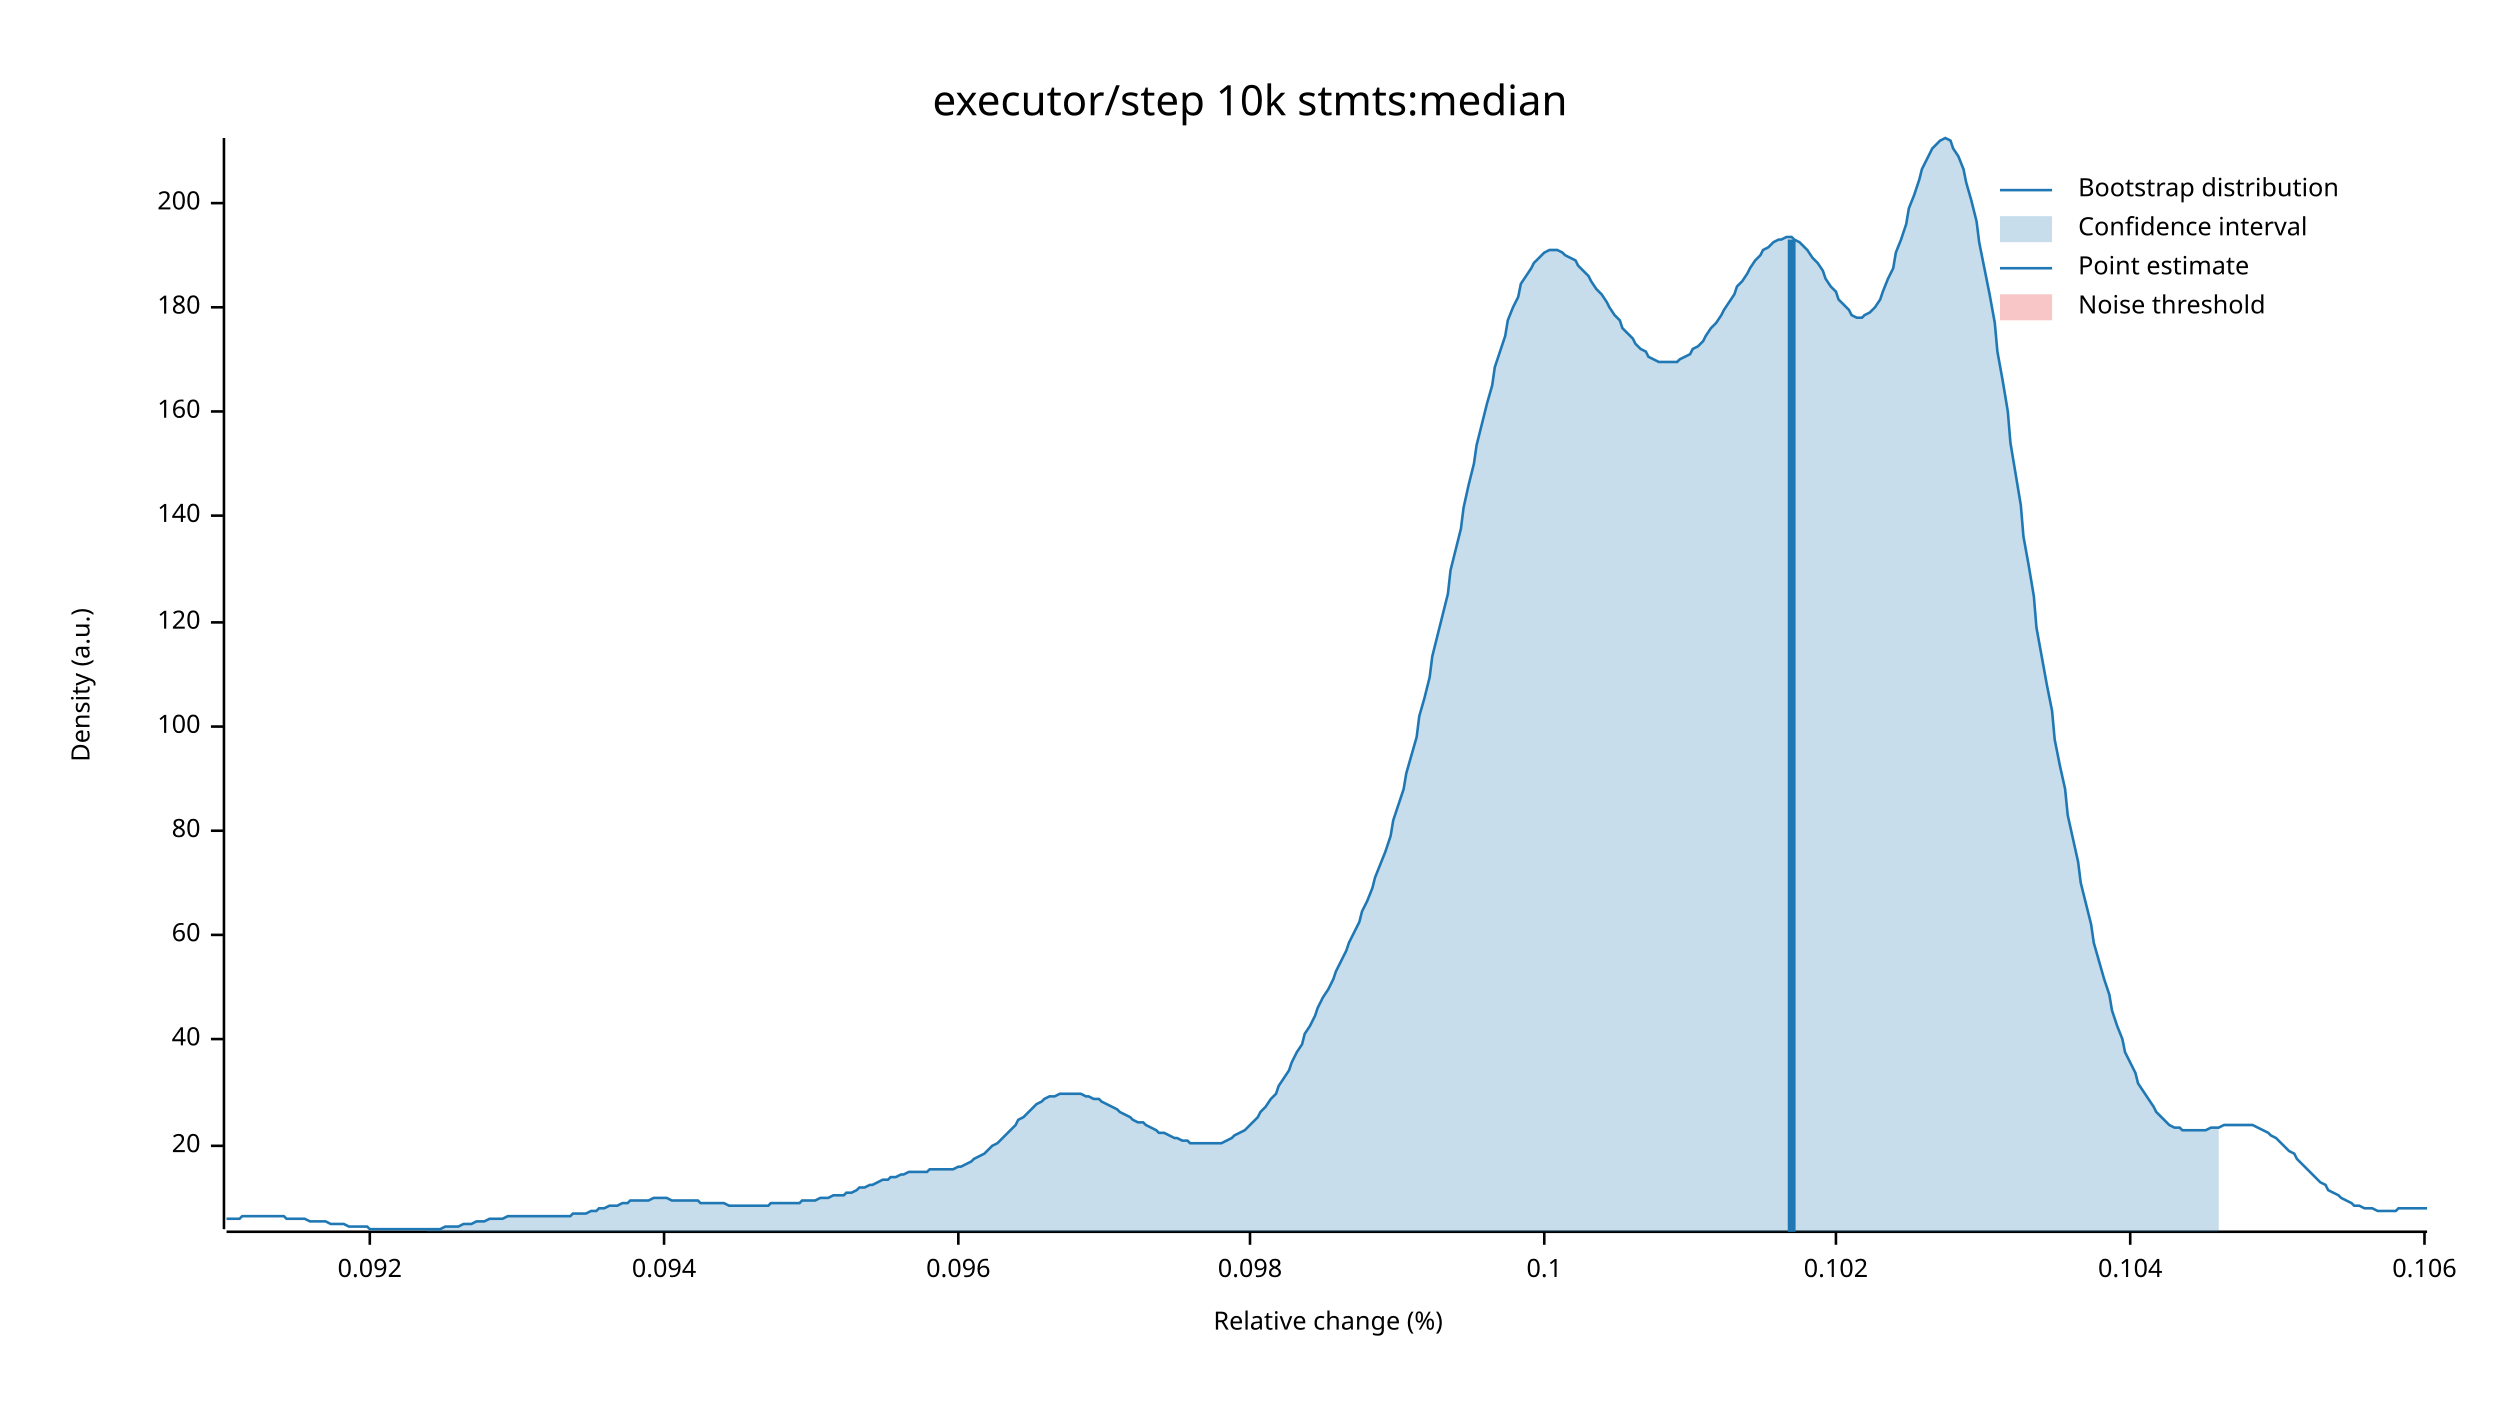
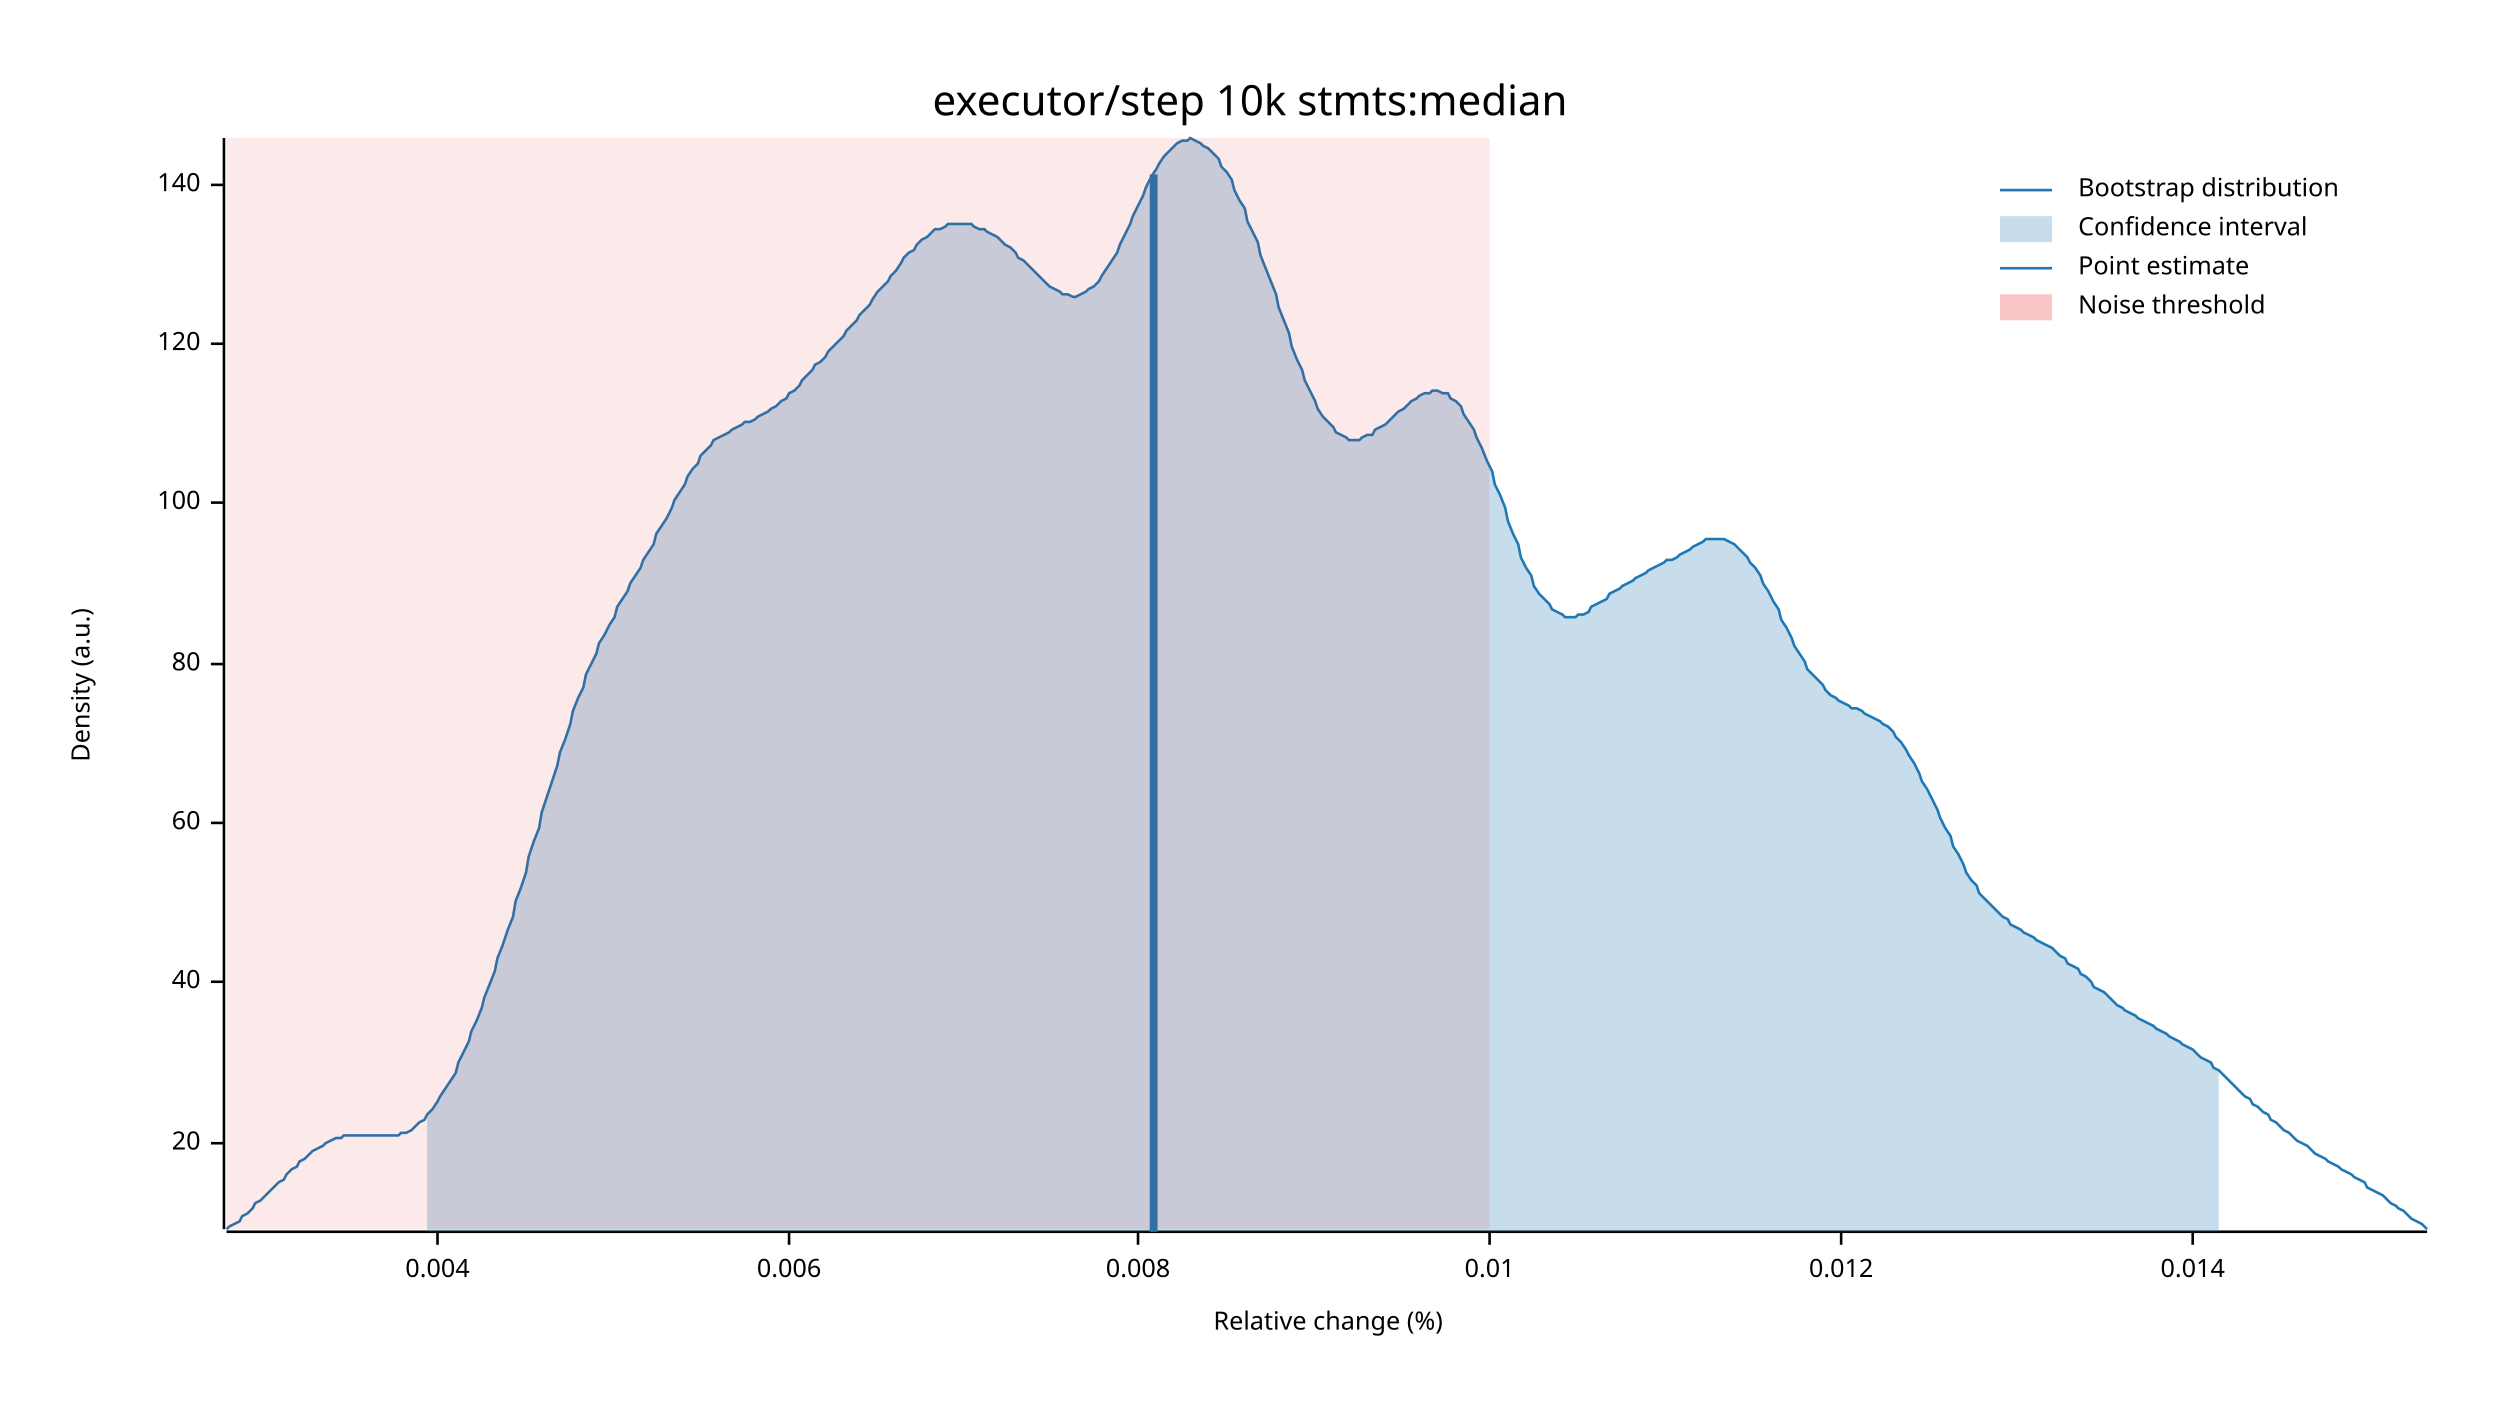
<svg xmlns="http://www.w3.org/2000/svg" width="960" height="540" viewBox="0 0 960 540">
  <text x="480" y="32" dy="0.76em" text-anchor="middle" font-family="sans-serif" font-size="16.129" opacity="1" fill="#000000">
executor/step 10k stmts:median
</text>
  <text x="27" y="263" dy="0.76em" text-anchor="middle" font-family="sans-serif" font-size="9.677" opacity="1" fill="#000000" transform="rotate(270, 27, 263)">
Density (a.u.)
</text>
  <text x="510" y="513" dy="-0.5ex" text-anchor="middle" font-family="sans-serif" font-size="9.677" opacity="1" fill="#000000">
Relative change (%)
</text>
  <polyline fill="none" opacity="1" stroke="#000000" stroke-width="1" points="86,53 86,472 " />
-   <text x="77" y="440" dy="0.5ex" text-anchor="end" font-family="sans-serif" font-size="9.677" opacity="1" fill="#000000">
+   <text x="77" y="439" dy="0.5ex" text-anchor="end" font-family="sans-serif" font-size="9.677" opacity="1" fill="#000000">
20
</text>
-   <polyline fill="none" opacity="1" stroke="#000000" stroke-width="1" points="81,440 86,440 " />
-   <text x="77" y="399" dy="0.5ex" text-anchor="end" font-family="sans-serif" font-size="9.677" opacity="1" fill="#000000">
+   <polyline fill="none" opacity="1" stroke="#000000" stroke-width="1" points="81,439 86,439 " />
+   <text x="77" y="377" dy="0.5ex" text-anchor="end" font-family="sans-serif" font-size="9.677" opacity="1" fill="#000000">
40
</text>
-   <polyline fill="none" opacity="1" stroke="#000000" stroke-width="1" points="81,399 86,399 " />
-   <text x="77" y="359" dy="0.5ex" text-anchor="end" font-family="sans-serif" font-size="9.677" opacity="1" fill="#000000">
+   <polyline fill="none" opacity="1" stroke="#000000" stroke-width="1" points="81,377 86,377 " />
+   <text x="77" y="316" dy="0.5ex" text-anchor="end" font-family="sans-serif" font-size="9.677" opacity="1" fill="#000000">
60
</text>
-   <polyline fill="none" opacity="1" stroke="#000000" stroke-width="1" points="81,359 86,359 " />
-   <text x="77" y="319" dy="0.5ex" text-anchor="end" font-family="sans-serif" font-size="9.677" opacity="1" fill="#000000">
+   <polyline fill="none" opacity="1" stroke="#000000" stroke-width="1" points="81,316 86,316 " />
+   <text x="77" y="255" dy="0.5ex" text-anchor="end" font-family="sans-serif" font-size="9.677" opacity="1" fill="#000000">
80
</text>
-   <polyline fill="none" opacity="1" stroke="#000000" stroke-width="1" points="81,319 86,319 " />
-   <text x="77" y="279" dy="0.5ex" text-anchor="end" font-family="sans-serif" font-size="9.677" opacity="1" fill="#000000">
+   <polyline fill="none" opacity="1" stroke="#000000" stroke-width="1" points="81,255 86,255 " />
+   <text x="77" y="193" dy="0.5ex" text-anchor="end" font-family="sans-serif" font-size="9.677" opacity="1" fill="#000000">
100
</text>
-   <polyline fill="none" opacity="1" stroke="#000000" stroke-width="1" points="81,279 86,279 " />
-   <text x="77" y="239" dy="0.5ex" text-anchor="end" font-family="sans-serif" font-size="9.677" opacity="1" fill="#000000">
+   <polyline fill="none" opacity="1" stroke="#000000" stroke-width="1" points="81,193 86,193 " />
+   <text x="77" y="132" dy="0.5ex" text-anchor="end" font-family="sans-serif" font-size="9.677" opacity="1" fill="#000000">
120
</text>
-   <polyline fill="none" opacity="1" stroke="#000000" stroke-width="1" points="81,239 86,239 " />
-   <text x="77" y="198" dy="0.5ex" text-anchor="end" font-family="sans-serif" font-size="9.677" opacity="1" fill="#000000">
+   <polyline fill="none" opacity="1" stroke="#000000" stroke-width="1" points="81,132 86,132 " />
+   <text x="77" y="71" dy="0.5ex" text-anchor="end" font-family="sans-serif" font-size="9.677" opacity="1" fill="#000000">
140
</text>
-   <polyline fill="none" opacity="1" stroke="#000000" stroke-width="1" points="81,198 86,198 " />
-   <text x="77" y="158" dy="0.5ex" text-anchor="end" font-family="sans-serif" font-size="9.677" opacity="1" fill="#000000">
- 160
+   <polyline fill="none" opacity="1" stroke="#000000" stroke-width="1" points="81,71 86,71 " />
+   <polyline fill="none" opacity="1" stroke="#000000" stroke-width="1" points="87,473 932,473 " />
+   <text x="168" y="483" dy="0.76em" text-anchor="middle" font-family="sans-serif" font-size="9.677" opacity="1" fill="#000000">
+ 0.004
</text>
-   <polyline fill="none" opacity="1" stroke="#000000" stroke-width="1" points="81,158 86,158 " />
-   <text x="77" y="118" dy="0.5ex" text-anchor="end" font-family="sans-serif" font-size="9.677" opacity="1" fill="#000000">
- 180
+   <polyline fill="none" opacity="1" stroke="#000000" stroke-width="1" points="168,473 168,478 " />
+   <text x="303" y="483" dy="0.76em" text-anchor="middle" font-family="sans-serif" font-size="9.677" opacity="1" fill="#000000">
+ 0.006
</text>
-   <polyline fill="none" opacity="1" stroke="#000000" stroke-width="1" points="81,118 86,118 " />
-   <text x="77" y="78" dy="0.5ex" text-anchor="end" font-family="sans-serif" font-size="9.677" opacity="1" fill="#000000">
- 200
+   <polyline fill="none" opacity="1" stroke="#000000" stroke-width="1" points="303,473 303,478 " />
+   <text x="437" y="483" dy="0.76em" text-anchor="middle" font-family="sans-serif" font-size="9.677" opacity="1" fill="#000000">
+ 0.008
</text>
-   <polyline fill="none" opacity="1" stroke="#000000" stroke-width="1" points="81,78 86,78 " />
-   <polyline fill="none" opacity="1" stroke="#000000" stroke-width="1" points="87,473 932,473 " />
-   <text x="142" y="483" dy="0.76em" text-anchor="middle" font-family="sans-serif" font-size="9.677" opacity="1" fill="#000000">
- 0.092
+   <polyline fill="none" opacity="1" stroke="#000000" stroke-width="1" points="437,473 437,478 " />
+   <text x="572" y="483" dy="0.76em" text-anchor="middle" font-family="sans-serif" font-size="9.677" opacity="1" fill="#000000">
+ 0.01
</text>
-   <polyline fill="none" opacity="1" stroke="#000000" stroke-width="1" points="142,473 142,478 " />
-   <text x="255" y="483" dy="0.76em" text-anchor="middle" font-family="sans-serif" font-size="9.677" opacity="1" fill="#000000">
- 0.094
+   <polyline fill="none" opacity="1" stroke="#000000" stroke-width="1" points="572,473 572,478 " />
+   <text x="707" y="483" dy="0.76em" text-anchor="middle" font-family="sans-serif" font-size="9.677" opacity="1" fill="#000000">
+ 0.012
</text>
-   <polyline fill="none" opacity="1" stroke="#000000" stroke-width="1" points="255,473 255,478 " />
-   <text x="368" y="483" dy="0.76em" text-anchor="middle" font-family="sans-serif" font-size="9.677" opacity="1" fill="#000000">
- 0.096
+   <polyline fill="none" opacity="1" stroke="#000000" stroke-width="1" points="707,473 707,478 " />
+   <text x="842" y="483" dy="0.76em" text-anchor="middle" font-family="sans-serif" font-size="9.677" opacity="1" fill="#000000">
+ 0.014
</text>
-   <polyline fill="none" opacity="1" stroke="#000000" stroke-width="1" points="368,473 368,478 " />
-   <text x="480" y="483" dy="0.76em" text-anchor="middle" font-family="sans-serif" font-size="9.677" opacity="1" fill="#000000">
- 0.098
- </text>
-   <polyline fill="none" opacity="1" stroke="#000000" stroke-width="1" points="480,473 480,478 " />
-   <text x="593" y="483" dy="0.76em" text-anchor="middle" font-family="sans-serif" font-size="9.677" opacity="1" fill="#000000">
- 0.1
- </text>
-   <polyline fill="none" opacity="1" stroke="#000000" stroke-width="1" points="593,473 593,478 " />
-   <text x="705" y="483" dy="0.76em" text-anchor="middle" font-family="sans-serif" font-size="9.677" opacity="1" fill="#000000">
- 0.102
- </text>
-   <polyline fill="none" opacity="1" stroke="#000000" stroke-width="1" points="705,473 705,478 " />
-   <text x="818" y="483" dy="0.76em" text-anchor="middle" font-family="sans-serif" font-size="9.677" opacity="1" fill="#000000">
- 0.104
- </text>
-   <polyline fill="none" opacity="1" stroke="#000000" stroke-width="1" points="818,473 818,478 " />
-   <text x="931" y="483" dy="0.76em" text-anchor="middle" font-family="sans-serif" font-size="9.677" opacity="1" fill="#000000">
- 0.106
- </text>
-   <polyline fill="none" opacity="1" stroke="#000000" stroke-width="1" points="931,473 931,478 " />
-   <polyline fill="none" opacity="1" stroke="#1F78B4" stroke-width="1" points="87,468 88,468 90,468 92,468 93,467 95,467 97,467 98,467 100,467 102,467 103,467 105,467 107,467 109,467 110,468 112,468 114,468 115,468 117,468 119,469 120,469 122,469 124,469 125,469 127,470 129,470 131,470 132,470 134,471 136,471 137,471 139,471 141,471 142,472 144,472 146,472 147,472 149,472 151,472 153,472 154,472 156,472 158,472 159,472 161,472 163,472 164,472 166,472 168,472 169,472 171,471 173,471 175,471 176,471 178,470 180,470 181,470 183,469 185,469 186,469 188,468 190,468 191,468 193,468 195,467 197,467 198,467 200,467 202,467 203,467 205,467 207,467 208,467 210,467 212,467 214,467 215,467 217,467 219,467 220,466 222,466 224,466 225,466 227,465 229,465 230,464 232,464 234,463 236,463 237,463 239,462 241,462 242,461 244,461 246,461 247,461 249,461 251,460 252,460 254,460 256,460 258,461 259,461 261,461 263,461 264,461 266,461 268,461 269,462 271,462 273,462 274,462 276,462 278,462 280,463 281,463 283,463 285,463 286,463 288,463 290,463 291,463 293,463 295,463 296,462 298,462 300,462 302,462 303,462 305,462 307,462 308,461 310,461 312,461 313,461 315,460 317,460 318,460 320,459 322,459 324,459 325,458 327,458 329,457 330,456 332,456 334,455 335,455 337,454 339,453 341,453 342,452 344,452 346,451 347,451 349,450 351,450 352,450 354,450 356,450 357,449 359,449 361,449 363,449 364,449 366,449 368,448 369,448 371,447 373,446 374,445 376,444 378,443 379,442 381,440 383,439 385,437 386,436 388,434 390,432 391,430 393,429 395,427 396,426 398,424 400,423 401,422 403,421 405,421 407,420 408,420 410,420 412,420 413,420 415,420 417,421 418,421 420,422 422,422 423,423 425,424 427,425 429,426 430,427 432,428 434,429 435,430 437,431 439,431 440,432 442,433 444,434 445,435 447,435 449,436 451,437 452,437 454,438 456,438 457,439 459,439 461,439 462,439 464,439 466,439 468,439 469,439 471,438 473,437 474,436 476,435 478,434 479,433 481,431 483,429 484,427 486,425 488,422 490,420 491,417 493,414 495,411 496,408 498,404 500,401 501,397 503,394 505,390 506,387 508,383 510,380 512,376 513,373 515,369 517,365 518,362 520,358 522,354 523,350 525,346 527,341 528,337 530,332 532,327 534,321 535,315 537,309 539,303 540,297 542,290 544,283 545,275 547,268 549,260 550,252 552,244 554,236 556,228 557,219 559,211 561,203 562,195 564,186 566,178 567,171 569,163 571,155 573,148 574,141 576,135 578,129 579,123 581,118 583,114 584,109 586,106 588,103 589,101 591,99 593,97 595,96 596,96 598,96 600,97 601,98 603,99 605,100 606,102 608,104 610,106 611,108 613,111 615,113 617,116 618,118 620,121 622,123 623,126 625,128 627,130 628,132 630,134 632,135 633,137 635,138 637,139 639,139 640,139 642,139 644,139 645,138 647,137 649,136 650,134 652,133 654,131 655,129 657,126 659,124 661,121 662,119 664,116 666,113 667,110 669,108 671,105 672,103 674,100 676,98 677,96 679,95 681,93 683,92 684,92 686,91 688,91 689,92 691,93 693,95 694,96 696,99 698,101 700,104 701,107 703,110 705,112 706,115 708,117 710,119 711,121 713,122 715,122 716,121 718,120 720,118 722,115 723,112 725,107 727,103 728,97 730,92 732,86 733,80 735,75 737,69 738,65 740,61 742,57 744,55 745,54 747,53 749,54 750,57 752,60 754,65 755,70 757,77 759,85 760,93 762,103 764,113 766,124 767,135 769,146 771,158 772,170 774,182 776,194 777,206 779,217 781,229 782,241 784,252 786,263 788,273 789,284 791,294 793,303 794,313 796,322 798,331 799,339 801,347 803,355 804,362 806,369 808,376 810,382 811,388 813,394 815,399 816,404 818,408 820,412 821,416 823,419 825,422 827,425 828,427 830,429 832,431 833,432 835,433 837,433 838,434 840,434 842,434 843,434 845,434 847,434 849,433 850,433 852,433 854,432 855,432 857,432 859,432 860,432 862,432 864,432 865,432 867,433 869,434 871,435 872,436 874,437 876,439 877,440 879,442 881,443 882,445 884,447 886,449 887,450 889,452 891,454 893,455 894,457 896,458 898,459 899,460 901,461 903,462 904,463 906,463 908,464 909,464 911,464 913,465 915,465 916,465 918,465 920,465 921,464 923,464 925,464 926,464 928,464 930,464 932,464 " />
-   <polygon opacity="0.25" fill="#1F78B4" points="164,472 166,472 168,472 169,472 171,471 173,471 175,471 176,471 178,470 180,470 181,470 183,469 185,469 186,469 188,468 190,468 191,468 193,468 195,467 197,467 198,467 200,467 202,467 203,467 205,467 207,467 208,467 210,467 212,467 214,467 215,467 217,467 219,467 220,466 222,466 224,466 225,466 227,465 229,465 230,464 232,464 234,463 236,463 237,463 239,462 241,462 242,461 244,461 246,461 247,461 249,461 251,460 252,460 254,460 256,460 258,461 259,461 261,461 263,461 264,461 266,461 268,461 269,462 271,462 273,462 274,462 276,462 278,462 280,463 281,463 283,463 285,463 286,463 288,463 290,463 291,463 293,463 295,463 296,462 298,462 300,462 302,462 303,462 305,462 307,462 308,461 310,461 312,461 313,461 315,460 317,460 318,460 320,459 322,459 324,459 325,458 327,458 329,457 330,456 332,456 334,455 335,455 337,454 339,453 341,453 342,452 344,452 346,451 347,451 349,450 351,450 352,450 354,450 356,450 357,449 359,449 361,449 363,449 364,449 366,449 368,448 369,448 371,447 373,446 374,445 376,444 378,443 379,442 381,440 383,439 385,437 386,436 388,434 390,432 391,430 393,429 395,427 396,426 398,424 400,423 401,422 403,421 405,421 407,420 408,420 410,420 412,420 413,420 415,420 417,421 418,421 420,422 422,422 423,423 425,424 427,425 429,426 430,427 432,428 434,429 435,430 437,431 439,431 440,432 442,433 444,434 445,435 447,435 449,436 451,437 452,437 454,438 456,438 457,439 459,439 461,439 462,439 464,439 466,439 468,439 469,439 471,438 473,437 474,436 476,435 478,434 479,433 481,431 483,429 484,427 486,425 488,422 490,420 491,417 493,414 495,411 496,408 498,404 500,401 501,397 503,394 505,390 506,387 508,383 510,380 512,376 513,373 515,369 517,365 518,362 520,358 522,354 523,350 525,346 527,341 528,337 530,332 532,327 534,321 535,315 537,309 539,303 540,297 542,290 544,283 545,275 547,268 549,260 550,252 552,244 554,236 556,228 557,219 559,211 561,203 562,195 564,186 566,178 567,171 569,163 571,155 573,148 574,141 576,135 578,129 579,123 581,118 583,114 584,109 586,106 588,103 589,101 591,99 593,97 595,96 596,96 598,96 600,97 601,98 603,99 605,100 606,102 608,104 610,106 611,108 613,111 615,113 617,116 618,118 620,121 622,123 623,126 625,128 627,130 628,132 630,134 632,135 633,137 635,138 637,139 639,139 640,139 642,139 644,139 645,138 647,137 649,136 650,134 652,133 654,131 655,129 657,126 659,124 661,121 662,119 664,116 666,113 667,110 669,108 671,105 672,103 674,100 676,98 677,96 679,95 681,93 683,92 684,92 686,91 688,91 689,92 691,93 693,95 694,96 696,99 698,101 700,104 701,107 703,110 705,112 706,115 708,117 710,119 711,121 713,122 715,122 716,121 718,120 720,118 722,115 723,112 725,107 727,103 728,97 730,92 732,86 733,80 735,75 737,69 738,65 740,61 742,57 744,55 745,54 747,53 749,54 750,57 752,60 754,65 755,70 757,77 759,85 760,93 762,103 764,113 766,124 767,135 769,146 771,158 772,170 774,182 776,194 777,206 779,217 781,229 782,241 784,252 786,263 788,273 789,284 791,294 793,303 794,313 796,322 798,331 799,339 801,347 803,355 804,362 806,369 808,376 810,382 811,388 813,394 815,399 816,404 818,408 820,412 821,416 823,419 825,422 827,425 828,427 830,429 832,431 833,432 835,433 837,433 838,434 840,434 842,434 843,434 845,434 847,434 849,433 850,433 852,433 852,473 164,473 " />
-   <polyline fill="none" opacity="1" stroke="#1F78B4" stroke-width="3" points="688,473 688,92 " />
-   <rect x="509" y="53" width="0" height="419" opacity="0.1" fill="#E31A1C" stroke="none" />
+   <polyline fill="none" opacity="1" stroke="#000000" stroke-width="1" points="842,473 842,478 " />
+   <polyline fill="none" opacity="1" stroke="#1F78B4" stroke-width="1" points="87,472 88,471 90,470 92,469 93,467 95,466 97,464 98,462 100,461 102,459 103,458 105,456 107,454 109,453 110,451 112,449 114,448 115,446 117,445 119,443 120,442 122,441 124,440 125,439 127,438 129,437 131,437 132,436 134,436 136,436 137,436 139,436 141,436 142,436 144,436 146,436 147,436 149,436 151,436 153,436 154,435 156,435 158,434 159,433 161,431 163,430 164,428 166,426 168,423 169,421 171,418 173,415 175,412 176,408 178,404 180,400 181,396 183,392 185,387 186,383 188,378 190,373 191,368 193,363 195,357 197,352 198,346 200,341 202,335 203,329 205,323 207,318 208,312 210,306 212,300 214,294 215,289 217,284 219,278 220,273 222,268 224,264 225,259 227,255 229,251 230,247 232,244 234,240 236,237 237,233 239,230 241,227 242,224 244,221 246,218 247,215 249,212 251,209 252,205 254,202 256,199 258,195 259,192 261,189 263,186 264,183 266,180 268,178 269,175 271,173 273,171 274,169 276,168 278,167 280,166 281,165 283,164 285,163 286,162 288,162 290,161 291,160 293,159 295,158 296,157 298,156 300,154 302,153 303,151 305,150 307,148 308,146 310,144 312,142 313,140 315,139 317,137 318,135 320,133 322,131 324,129 325,127 327,125 329,123 330,121 332,119 334,117 335,115 337,112 339,110 341,108 342,106 344,104 346,101 347,99 349,97 351,96 352,94 354,92 356,91 357,90 359,88 361,88 363,87 364,86 366,86 368,86 369,86 371,86 373,86 374,87 376,88 378,88 379,89 381,90 383,91 385,93 386,94 388,95 390,97 391,99 393,100 395,102 396,103 398,105 400,107 401,108 403,110 405,111 407,112 408,113 410,113 412,114 413,114 415,113 417,112 418,111 420,110 422,108 423,106 425,103 427,100 429,97 430,94 432,90 434,86 435,83 437,79 439,75 440,72 442,68 444,65 445,63 447,60 449,58 451,56 452,55 454,54 456,54 457,53 459,54 461,55 462,56 464,57 466,59 468,61 469,64 471,66 473,69 474,73 476,77 478,80 479,85 481,89 483,93 484,98 486,103 488,108 490,113 491,118 493,123 495,128 496,133 498,138 500,142 501,146 503,150 505,154 506,157 508,160 510,162 512,164 513,166 515,167 517,168 518,169 520,169 522,169 523,168 525,167 527,167 528,165 530,164 532,163 534,161 535,160 537,158 539,157 540,156 542,154 544,153 545,152 547,151 549,151 550,150 552,150 554,151 556,151 557,153 559,154 561,156 562,159 564,162 566,165 567,168 569,172 571,177 573,181 574,186 576,190 578,195 579,200 581,205 583,209 584,214 586,218 588,221 589,225 591,228 593,230 595,232 596,234 598,235 600,236 601,237 603,237 605,237 606,236 608,236 610,235 611,233 613,232 615,231 617,230 618,228 620,227 622,226 623,225 625,224 627,223 628,222 630,221 632,220 633,219 635,218 637,217 639,216 640,215 642,215 644,214 645,213 647,212 649,211 650,210 652,209 654,208 655,207 657,207 659,207 661,207 662,207 664,208 666,209 667,210 669,212 671,214 672,216 674,218 676,221 677,224 679,227 681,231 683,234 684,238 686,241 688,245 689,248 691,251 693,254 694,257 696,259 698,261 700,263 701,265 703,267 705,268 706,269 708,270 710,271 711,272 713,272 715,273 716,274 718,275 720,276 722,277 723,278 725,279 727,281 728,283 730,285 732,288 733,290 735,293 737,297 738,300 740,303 742,307 744,311 745,314 747,318 749,321 750,325 752,328 754,332 755,335 757,338 759,340 760,343 762,345 764,347 766,349 767,350 769,352 771,353 772,355 774,356 776,357 777,358 779,359 781,360 782,361 784,362 786,363 788,364 789,365 791,367 793,368 794,370 796,371 798,372 799,374 801,375 803,377 804,379 806,380 808,381 810,383 811,384 813,386 815,387 816,388 818,389 820,390 821,391 823,392 825,393 827,394 828,395 830,396 832,397 833,398 835,399 837,400 838,401 840,402 842,403 843,404 845,406 847,407 849,408 850,410 852,411 854,413 855,414 857,416 859,418 860,419 862,421 864,422 865,424 867,425 869,427 871,428 872,430 874,431 876,433 877,434 879,435 881,437 882,438 884,439 886,440 887,441 889,443 891,444 893,445 894,446 896,447 898,448 899,449 901,450 903,451 904,452 906,453 908,454 909,456 911,457 913,458 915,459 916,460 918,462 920,463 921,464 923,465 925,467 926,468 928,469 930,470 932,472 " />
+   <polygon opacity="0.25" fill="#1F78B4" points="164,428 166,426 168,423 169,421 171,418 173,415 175,412 176,408 178,404 180,400 181,396 183,392 185,387 186,383 188,378 190,373 191,368 193,363 195,357 197,352 198,346 200,341 202,335 203,329 205,323 207,318 208,312 210,306 212,300 214,294 215,289 217,284 219,278 220,273 222,268 224,264 225,259 227,255 229,251 230,247 232,244 234,240 236,237 237,233 239,230 241,227 242,224 244,221 246,218 247,215 249,212 251,209 252,205 254,202 256,199 258,195 259,192 261,189 263,186 264,183 266,180 268,178 269,175 271,173 273,171 274,169 276,168 278,167 280,166 281,165 283,164 285,163 286,162 288,162 290,161 291,160 293,159 295,158 296,157 298,156 300,154 302,153 303,151 305,150 307,148 308,146 310,144 312,142 313,140 315,139 317,137 318,135 320,133 322,131 324,129 325,127 327,125 329,123 330,121 332,119 334,117 335,115 337,112 339,110 341,108 342,106 344,104 346,101 347,99 349,97 351,96 352,94 354,92 356,91 357,90 359,88 361,88 363,87 364,86 366,86 368,86 369,86 371,86 373,86 374,87 376,88 378,88 379,89 381,90 383,91 385,93 386,94 388,95 390,97 391,99 393,100 395,102 396,103 398,105 400,107 401,108 403,110 405,111 407,112 408,113 410,113 412,114 413,114 415,113 417,112 418,111 420,110 422,108 423,106 425,103 427,100 429,97 430,94 432,90 434,86 435,83 437,79 439,75 440,72 442,68 444,65 445,63 447,60 449,58 451,56 452,55 454,54 456,54 457,53 459,54 461,55 462,56 464,57 466,59 468,61 469,64 471,66 473,69 474,73 476,77 478,80 479,85 481,89 483,93 484,98 486,103 488,108 490,113 491,118 493,123 495,128 496,133 498,138 500,142 501,146 503,150 505,154 506,157 508,160 510,162 512,164 513,166 515,167 517,168 518,169 520,169 522,169 523,168 525,167 527,167 528,165 530,164 532,163 534,161 535,160 537,158 539,157 540,156 542,154 544,153 545,152 547,151 549,151 550,150 552,150 554,151 556,151 557,153 559,154 561,156 562,159 564,162 566,165 567,168 569,172 571,177 573,181 574,186 576,190 578,195 579,200 581,205 583,209 584,214 586,218 588,221 589,225 591,228 593,230 595,232 596,234 598,235 600,236 601,237 603,237 605,237 606,236 608,236 610,235 611,233 613,232 615,231 617,230 618,228 620,227 622,226 623,225 625,224 627,223 628,222 630,221 632,220 633,219 635,218 637,217 639,216 640,215 642,215 644,214 645,213 647,212 649,211 650,210 652,209 654,208 655,207 657,207 659,207 661,207 662,207 664,208 666,209 667,210 669,212 671,214 672,216 674,218 676,221 677,224 679,227 681,231 683,234 684,238 686,241 688,245 689,248 691,251 693,254 694,257 696,259 698,261 700,263 701,265 703,267 705,268 706,269 708,270 710,271 711,272 713,272 715,273 716,274 718,275 720,276 722,277 723,278 725,279 727,281 728,283 730,285 732,288 733,290 735,293 737,297 738,300 740,303 742,307 744,311 745,314 747,318 749,321 750,325 752,328 754,332 755,335 757,338 759,340 760,343 762,345 764,347 766,349 767,350 769,352 771,353 772,355 774,356 776,357 777,358 779,359 781,360 782,361 784,362 786,363 788,364 789,365 791,367 793,368 794,370 796,371 798,372 799,374 801,375 803,377 804,379 806,380 808,381 810,383 811,384 813,386 815,387 816,388 818,389 820,390 821,391 823,392 825,393 827,394 828,395 830,396 832,397 833,398 835,399 837,400 838,401 840,402 842,403 843,404 845,406 847,407 849,408 850,410 852,411 852,473 164,473 " />
+   <polyline fill="none" opacity="1" stroke="#1F78B4" stroke-width="3" points="443,473 443,67 " />
+   <rect x="87" y="53" width="485" height="419" opacity="0.1" fill="#E31A1C" stroke="none" />
  <text x="798" y="68" dy="0.76em" text-anchor="start" font-family="sans-serif" font-size="9.677" opacity="1" fill="#000000">
Bootstrap distribution
</text>
  <text x="798" y="83" dy="0.76em" text-anchor="start" font-family="sans-serif" font-size="9.677" opacity="1" fill="#000000">
Confidence interval
</text>
  <text x="798" y="98" dy="0.76em" text-anchor="start" font-family="sans-serif" font-size="9.677" opacity="1" fill="#000000">
Point estimate
</text>
  <text x="798" y="113" dy="0.76em" text-anchor="start" font-family="sans-serif" font-size="9.677" opacity="1" fill="#000000">
Noise threshold
</text>
  <polyline fill="none" opacity="1" stroke="#1F78B4" stroke-width="1" points="768,73 788,73 " />
  <rect x="768" y="83" width="20" height="10" opacity="0.25" fill="#1F78B4" stroke="none" />
  <polyline fill="none" opacity="1" stroke="#1F78B4" stroke-width="1" points="768,103 788,103 " />
  <rect x="768" y="113" width="20" height="10" opacity="0.25" fill="#E31A1C" stroke="none" />
</svg>
